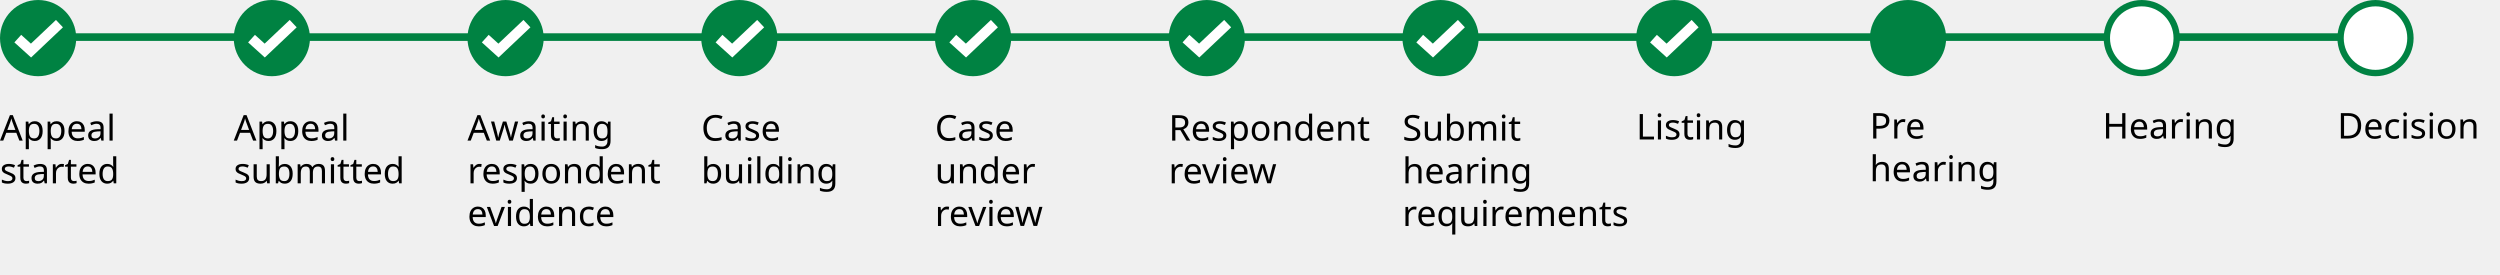
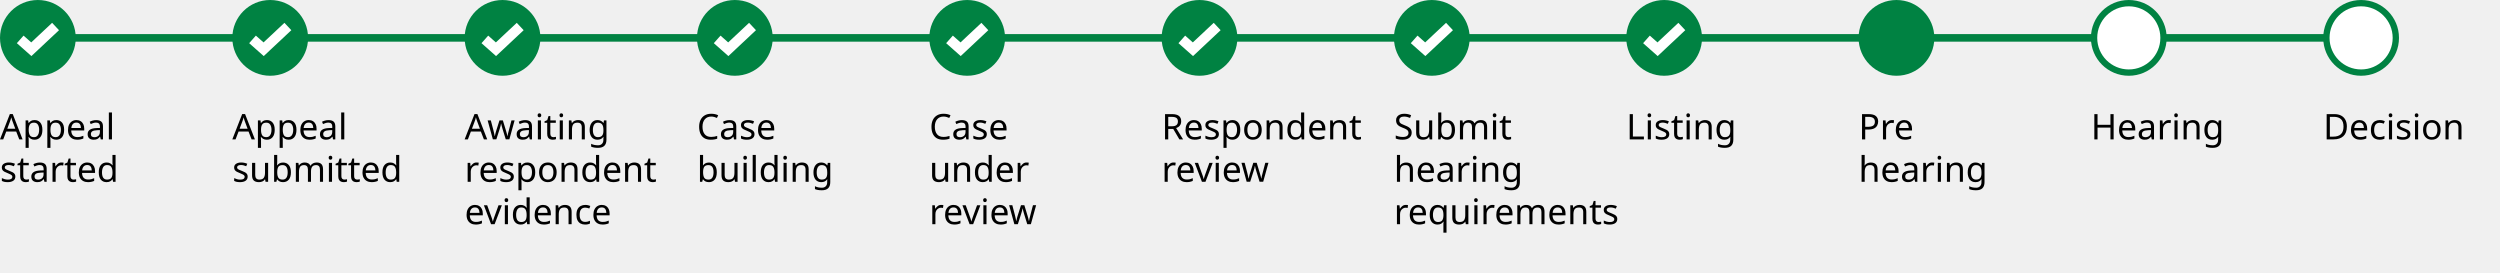
- <svg xmlns="http://www.w3.org/2000/svg" version="1.1" id="Layer_1" x="0px" y="0px" width="984px" height="108px" viewBox="0 0 984 108" style="enable-background:new 0 0 984 108;" xml:space="preserve">
+ <svg xmlns="http://www.w3.org/2000/svg" version="1.1" id="Layer_1" x="0px" y="0px" width="990px" height="108px" viewBox="0 0 990 108" style="enable-background:new 0 0 990 108;" xml:space="preserve">
  <style type="text/css">
- 	.st0{fill-rule:evenodd;clip-rule:evenodd;fill:#F3F2F1;}
- 	.st1{fill:none;stroke:#008242;stroke-width:3;stroke-miterlimit:10;}
- 	.st2{fill:#008242;}
- 	.st3{fill:#FFFFFF;}
- 	.st4{fill:none;stroke:#FFFFFF;stroke-width:4;stroke-miterlimit:10;}
- 	.st5{fill:none;}
- 	.st6{font-family:'ArialMT';}
- 	.st7{font-size:14px;}
- 	.st8{font-family:'Arial-BoldMT';}
- 	.st9{fill:#F3F2F1;}
- 	.st10{fill:#1D70B8;}
- 	.st11{fill:#F8F8F8;}
- 	.st12{fill:#FFFFFF;stroke:#979797;stroke-width:3;}
- 	.st13{fill:#D7D7D7;}
- 	.st14{fill:none;stroke:#979797;}
- 	.st15{fill:none;stroke:#979797;stroke-linecap:square;}
- 	.st16{fill:#C9E1F1;}
- 	.st17{fill:#FFFFFF;stroke:#000000;stroke-width:3;}
- 	.st18{fill:none;stroke:#FF0000;stroke-width:2;}
- 	.st19{fill:#9B9B9B;}
- 	.st20{fill-rule:evenodd;clip-rule:evenodd;fill:#D8D8D8;}
- 	.st21{fill:#FFFFFF;stroke:#9B9B9B;}
- 	.st22{fill:none;stroke:#9B9B9B;}
- 	.st23{fill:#FFFFFF;stroke:#FF0000;stroke-width:2;}
- 	.st24{fill-rule:evenodd;clip-rule:evenodd;fill:#F8E71C;}
- 	.st25{fill-rule:evenodd;clip-rule:evenodd;}
- 	.st26{fill:none;stroke:#FFFFFF;stroke-width:4;stroke-linecap:square;}
- 	.st27{fill-rule:evenodd;clip-rule:evenodd;fill:#FFFFFF;}
- 	.st28{fill-rule:evenodd;clip-rule:evenodd;fill:#00703C;}
- 	.st29{fill:#B10E1E;}
- 	.st30{fill-rule:evenodd;clip-rule:evenodd;fill:#B10E1E;}
- 	.st31{fill-rule:evenodd;clip-rule:evenodd;fill:#B10E1E;stroke:#979797;}
- 	.st32{fill-rule:evenodd;clip-rule:evenodd;fill:#D0021B;}
+ 	.st0{fill:#F3F2F1;}
+ 	.st1{fill-rule:evenodd;clip-rule:evenodd;fill:#F3F2F1;}
+ 	.st2{fill:none;stroke:#008242;stroke-width:3;stroke-miterlimit:10;}
+ 	.st3{fill:#008242;}
+ 	.st4{fill:#FFFFFF;}
+ 	.st5{fill:none;stroke:#FFFFFF;stroke-width:4;stroke-miterlimit:10;}
+ 	.st6{fill:#F8F8F8;}
+ 	.st7{fill:#FFFFFF;stroke:#979797;stroke-width:3;}
+ 	.st8{fill:#D7D7D7;}
+ 	.st9{fill:none;stroke:#979797;}
+ 	.st10{fill:none;stroke:#979797;stroke-linecap:square;}
+ 	.st11{fill:#C9E1F1;}
+ 	.st12{fill:#FFFFFF;stroke:#000000;stroke-width:3;}
+ 	.st13{fill:none;stroke:#FF0000;stroke-width:2;}
+ 	.st14{fill:#9B9B9B;}
+ 	.st15{fill-rule:evenodd;clip-rule:evenodd;fill:#D8D8D8;}
+ 	.st16{fill:#FFFFFF;stroke:#9B9B9B;}
+ 	.st17{fill:none;stroke:#9B9B9B;}
+ 	.st18{fill:#FFFFFF;stroke:#FF0000;stroke-width:2;}
+ 	.st19{fill-rule:evenodd;clip-rule:evenodd;fill:#F8E71C;}
+ 	.st20{fill-rule:evenodd;clip-rule:evenodd;}
+ 	.st21{fill:none;stroke:#FFFFFF;stroke-width:4;stroke-linecap:square;}
+ 	.st22{fill-rule:evenodd;clip-rule:evenodd;fill:#FFFFFF;}
+ 	.st23{fill-rule:evenodd;clip-rule:evenodd;fill:#00703C;}
+ 	.st24{fill:#B10E1E;}
+ 	.st25{fill-rule:evenodd;clip-rule:evenodd;fill:#B10E1E;}
+ 	.st26{fill-rule:evenodd;clip-rule:evenodd;fill:#B10E1E;stroke:#979797;}
+ 	.st27{fill-rule:evenodd;clip-rule:evenodd;fill:#D0021B;}
+ 	.st28{fill:none;stroke:#DF0A15;stroke-miterlimit:10;}
+ 	.st29{fill:#1D70B8;}
+ 	.st30{fill:none;}
+ 	.st31{font-family:'ArialMT';}
+ 	.st32{font-size:14px;}
+ 	.st33{font-family:'Arial-BoldMT';}
</style>
-   <line class="st1" x1="15" y1="14.6" x2="937.6" y2="14.6" />
+   <line class="st2" x1="17.5" y1="15" x2="926.5" y2="15" />
+   <circle class="st3" cx="15" cy="15" r="15" />
+   <polyline class="st5" points="8,15.6 12.4,19.5 22,10.5 " />
+   <circle class="st3" cx="107" cy="15" r="15" />
+   <polyline class="st5" points="100,15.6 104.4,19.5 114,10.5 " />
+   <circle class="st3" cx="199" cy="15" r="15" />
+   <polyline class="st5" points="192,15.6 196.4,19.5 206,10.5 " />
+   <circle class="st3" cx="291" cy="15" r="15" />
+   <polyline class="st5" points="284,15.6 288.4,19.5 298,10.5 " />
+   <circle class="st3" cx="383" cy="15" r="15" />
+   <polyline class="st5" points="376,15.6 380.4,19.5 390,10.5 " />
+   <circle class="st3" cx="475" cy="15" r="15" />
+   <polyline class="st5" points="468,15.6 472.4,19.5 482,10.5 " />
+   <circle class="st3" cx="567" cy="15" r="15" />
+   <polyline class="st5" points="560,15.6 564.4,19.5 574,10.5 " />
+   <circle class="st3" cx="659" cy="15" r="15" />
+   <polyline class="st5" points="652,15.6 656.4,19.5 666,10.5 " />
+   <circle class="st3" cx="751" cy="15" r="15" />
  <g>
-     <g>
-       <circle class="st2" cx="15" cy="15" r="15" />
-     </g>
-     <polyline class="st4" points="7,15.2 12.2,19.9 23.4,9.3  " />
+     <circle class="st4" cx="843" cy="15" r="13.8" />
+     <path class="st3" d="M843,2.5c6.9,0,12.5,5.6,12.5,12.5s-5.6,12.5-12.5,12.5s-12.5-5.6-12.5-12.5S836.1,2.5,843,2.5 M843,0   c-8.3,0-15,6.7-15,15c0,8.3,6.7,15,15,15c8.3,0,15-6.7,15-15C858,6.7,851.3,0,843,0L843,0z" />
  </g>
  <g>
-     <g>
-       <circle class="st2" cx="107" cy="15" r="15" />
-     </g>
-     <polyline class="st4" points="99,15.2 104.2,19.9 115.4,9.3  " />
+     <circle class="st4" cx="935" cy="15" r="13.8" />
+     <path class="st3" d="M935,2.5c6.9,0,12.5,5.6,12.5,12.5s-5.6,12.5-12.5,12.5s-12.5-5.6-12.5-12.5S928.1,2.5,935,2.5 M935,0   c-8.3,0-15,6.7-15,15c0,8.3,6.7,15,15,15c8.3,0,15-6.7,15-15C950,6.7,943.3,0,935,0L935,0z" />
  </g>
-   <g>
-     <g>
-       <circle class="st2" cx="199" cy="15" r="15" />
-     </g>
-     <polyline class="st4" points="191,15.2 196.2,19.9 207.4,9.3  " />
-   </g>
-   <g>
-     <g>
-       <circle class="st2" cx="291" cy="15" r="15" />
-     </g>
-     <polyline class="st4" points="283,15.2 288.2,19.9 299.4,9.3  " />
-   </g>
-   <g>
-     <g>
-       <circle class="st2" cx="383" cy="15" r="15" />
-     </g>
-     <polyline class="st4" points="375,15.2 380.2,19.9 391.4,9.3  " />
-   </g>
-   <g>
-     <circle class="st2" cx="751" cy="15" r="15" />
-   </g>
-   <g>
-     <circle class="st3" cx="843" cy="15" r="13.8" />
-     <g>
-       <path class="st2" d="M843,2.5c6.9,0,12.5,5.6,12.5,12.5s-5.6,12.5-12.5,12.5s-12.5-5.6-12.5-12.5S836.1,2.5,843,2.5 M843,0    c-8.3,0-15,6.7-15,15c0,8.3,6.7,15,15,15s15-6.7,15-15C858,6.7,851.3,0,843,0L843,0z" />
-     </g>
-   </g>
-   <g>
-     <circle class="st3" cx="935" cy="15" r="13.8" />
-     <g>
-       <path class="st2" d="M935,2.5c6.9,0,12.5,5.6,12.5,12.5s-5.6,12.5-12.5,12.5s-12.5-5.6-12.5-12.5S928.1,2.5,935,2.5 M935,0    c-8.3,0-15,6.7-15,15c0,8.3,6.7,15,15,15s15-6.7,15-15C950,6.7,943.3,0,935,0L935,0z" />
-     </g>
-   </g>
-   <rect y="45.3" class="st5" width="47.8" height="48.4" />
-   <text transform="matrix(1 0 0 1 0 55.3533)">
-     <tspan x="0" y="0" class="st6 st7">Appeal </tspan>
-     <tspan x="0" y="16.8" class="st6 st7">started</tspan>
+   <rect y="45.2" class="st30" width="69" height="51" />
+   <text transform="matrix(1 0 0 1 -1.704497e-04 55.1887)">
+     <tspan x="0" y="0" class="st31 st32">Appeal </tspan>
+     <tspan x="0" y="16.8" class="st31 st32">started</tspan>
  </text>
-   <rect x="92" y="45.3" class="st5" width="61.8" height="48.4" />
-   <text transform="matrix(1 0 0 1 92 55.3533)">
-     <tspan x="0" y="0" class="st6 st7">Appeal </tspan>
-     <tspan x="0" y="16.8" class="st6 st7">submitted</tspan>
+   <rect x="92" y="45.2" class="st30" width="69" height="51" />
+   <text transform="matrix(1 0 0 1 91.9998 55.1887)">
+     <tspan x="0" y="0" class="st31 st32">Appeal </tspan>
+     <tspan x="0" y="16.8" class="st31 st32">submitted</tspan>
  </text>
-   <rect x="184" y="45.3" class="st5" width="72.3" height="48.4" />
-   <text transform="matrix(1 0 0 1 184 55.3533)">
-     <tspan x="0" y="0" class="st6 st7">A</tspan>
-     <tspan x="9.1" y="0" class="st6 st7">waiting </tspan>
-     <tspan x="0" y="16.8" class="st6 st7">respondent </tspan>
-     <tspan x="0" y="33.6" class="st6 st7">evidence</tspan>
+   <rect x="184" y="45.2" class="st30" width="78.4" height="51" />
+   <text transform="matrix(1 0 0 1 183.9998 55.1887)">
+     <tspan x="0" y="0" class="st31 st32">Awaiting </tspan>
+     <tspan x="0" y="16.8" class="st31 st32">respondent</tspan>
+     <tspan x="0" y="33.6" class="st31 st32">evidence</tspan>
  </text>
-   <rect x="276" y="45.3" class="st5" width="60.3" height="48.4" />
-   <text transform="matrix(1 0 0 1 276 55.3533)">
-     <tspan x="0" y="0" class="st6 st7">Case </tspan>
-     <tspan x="0" y="16.8" class="st6 st7">building</tspan>
+   <rect x="276" y="45.2" class="st30" width="69" height="51" />
+   <text transform="matrix(1 0 0 1 275.9998 55.1887)">
+     <tspan x="0" y="0" class="st31 st32">Case</tspan>
+     <tspan x="0" y="16.8" class="st31 st32">building</tspan>
  </text>
-   <rect x="368" y="45.3" class="st5" width="47.8" height="48.4" />
-   <text transform="matrix(1 0 0 1 368 55.3533)">
-     <tspan x="0" y="0" class="st6 st7">Case </tspan>
-     <tspan x="0" y="16.8" class="st6 st7">under </tspan>
-     <tspan x="0" y="33.6" class="st6 st7">review</tspan>
+   <rect x="368" y="45.2" class="st30" width="69" height="51" />
+   <text transform="matrix(1 0 0 1 367.9998 55.1887)">
+     <tspan x="0" y="0" class="st31 st32">Case </tspan>
+     <tspan x="0" y="16.8" class="st31 st32">under </tspan>
+     <tspan x="0" y="33.6" class="st31 st32">review</tspan>
  </text>
-   <rect x="460" y="45.3" class="st5" width="86.6" height="48.4" />
-   <text transform="matrix(1 0 0 1 460 55.3533)">
-     <tspan x="0" y="0" class="st6 st7">Respondent </tspan>
-     <tspan x="0" y="16.8" class="st6 st7">review</tspan>
+   <rect x="460" y="45.2" class="st30" width="76.1" height="51" />
+   <text transform="matrix(1 0 0 1 459.9998 55.1887)">
+     <tspan x="0" y="0" class="st31 st32">Respondent </tspan>
+     <tspan x="0" y="16.8" class="st31 st32">review</tspan>
  </text>
-   <rect x="552" y="45.3" class="st5" width="90.5" height="48.4" />
-   <text transform="matrix(1 0 0 1 552 55.3533)">
-     <tspan x="0" y="0" class="st6 st7">Submit  </tspan>
-     <tspan x="0" y="16.8" class="st6 st7">hearing </tspan>
-     <tspan x="0" y="33.6" class="st6 st7">requirements</tspan>
+   <rect x="552" y="45.2" class="st30" width="84.4" height="51" />
+   <text transform="matrix(1 0 0 1 551.9998 55.1887)">
+     <tspan x="0" y="0" class="st31 st32">Submit </tspan>
+     <tspan x="0" y="16.8" class="st31 st32">hearing </tspan>
+     <tspan x="0" y="33.6" class="st31 st32">requirements</tspan>
  </text>
-   <rect x="644" y="44.9" class="st5" width="47.8" height="48.4" />
-   <text transform="matrix(1 0 0 1 644.0255 54.8922)" class="st6 st7">Listing</text>
-   <rect x="735.9" y="44.5" class="st5" width="59.1" height="48.4" />
-   <text transform="matrix(1 0 0 1 735.924 54.5331)">
-     <tspan x="0" y="0" class="st8 st7">Pre </tspan>
-     <tspan x="0" y="16.8" class="st8 st7">hearing</tspan>
+   <rect x="644" y="45.2" class="st30" width="69" height="51" />
+   <text transform="matrix(1 0 0 1 643.9999 55.1887)" class="st31 st32">Listing</text>
+   <rect x="736" y="45.2" class="st30" width="69" height="51" />
+   <text transform="matrix(1 0 0 1 735.9999 55.1887)">
+     <tspan x="0" y="0" class="st33 st32">Pre </tspan>
+     <tspan x="0" y="16.8" class="st33 st32">hearing</tspan>
  </text>
-   <rect x="827.6" y="44.5" class="st5" width="60" height="48.4" />
-   <text transform="matrix(1 0 0 1 827.5644 54.5326)" class="st6 st7">Hearing</text>
-   <rect x="920" y="44.5" class="st5" width="57.7" height="48.4" />
-   <text transform="matrix(1 0 0 1 920 54.5326)" class="st6 st7">Decision</text>
-   <g>
-     <g>
-       <circle class="st2" cx="475" cy="15" r="15" />
-     </g>
-     <polyline class="st4" points="466.8,15.2 472,19.9 483.2,9.3  " />
-   </g>
-   <g>
-     <g>
-       <g>
-         <circle class="st2" cx="567" cy="15" r="15" />
-       </g>
-     </g>
-     <polyline class="st4" points="558.8,15.2 564,19.9 575.2,9.3  " />
-   </g>
-   <g>
-     <g>
-       <circle class="st2" cx="659" cy="15" r="15" />
-     </g>
-     <polyline class="st4" points="650.8,15.2 656,19.9 667.2,9.3  " />
-   </g>
+   <rect x="828" y="45.2" class="st30" width="69" height="51" />
+   <text transform="matrix(1 0 0 1 827.9999 55.1887)" class="st31 st32">Hearing</text>
+   <rect x="920" y="45.2" class="st30" width="69" height="51" />
+   <text transform="matrix(1 0 0 1 919.9999 55.1887)" class="st31 st32">Decision</text>
</svg>
